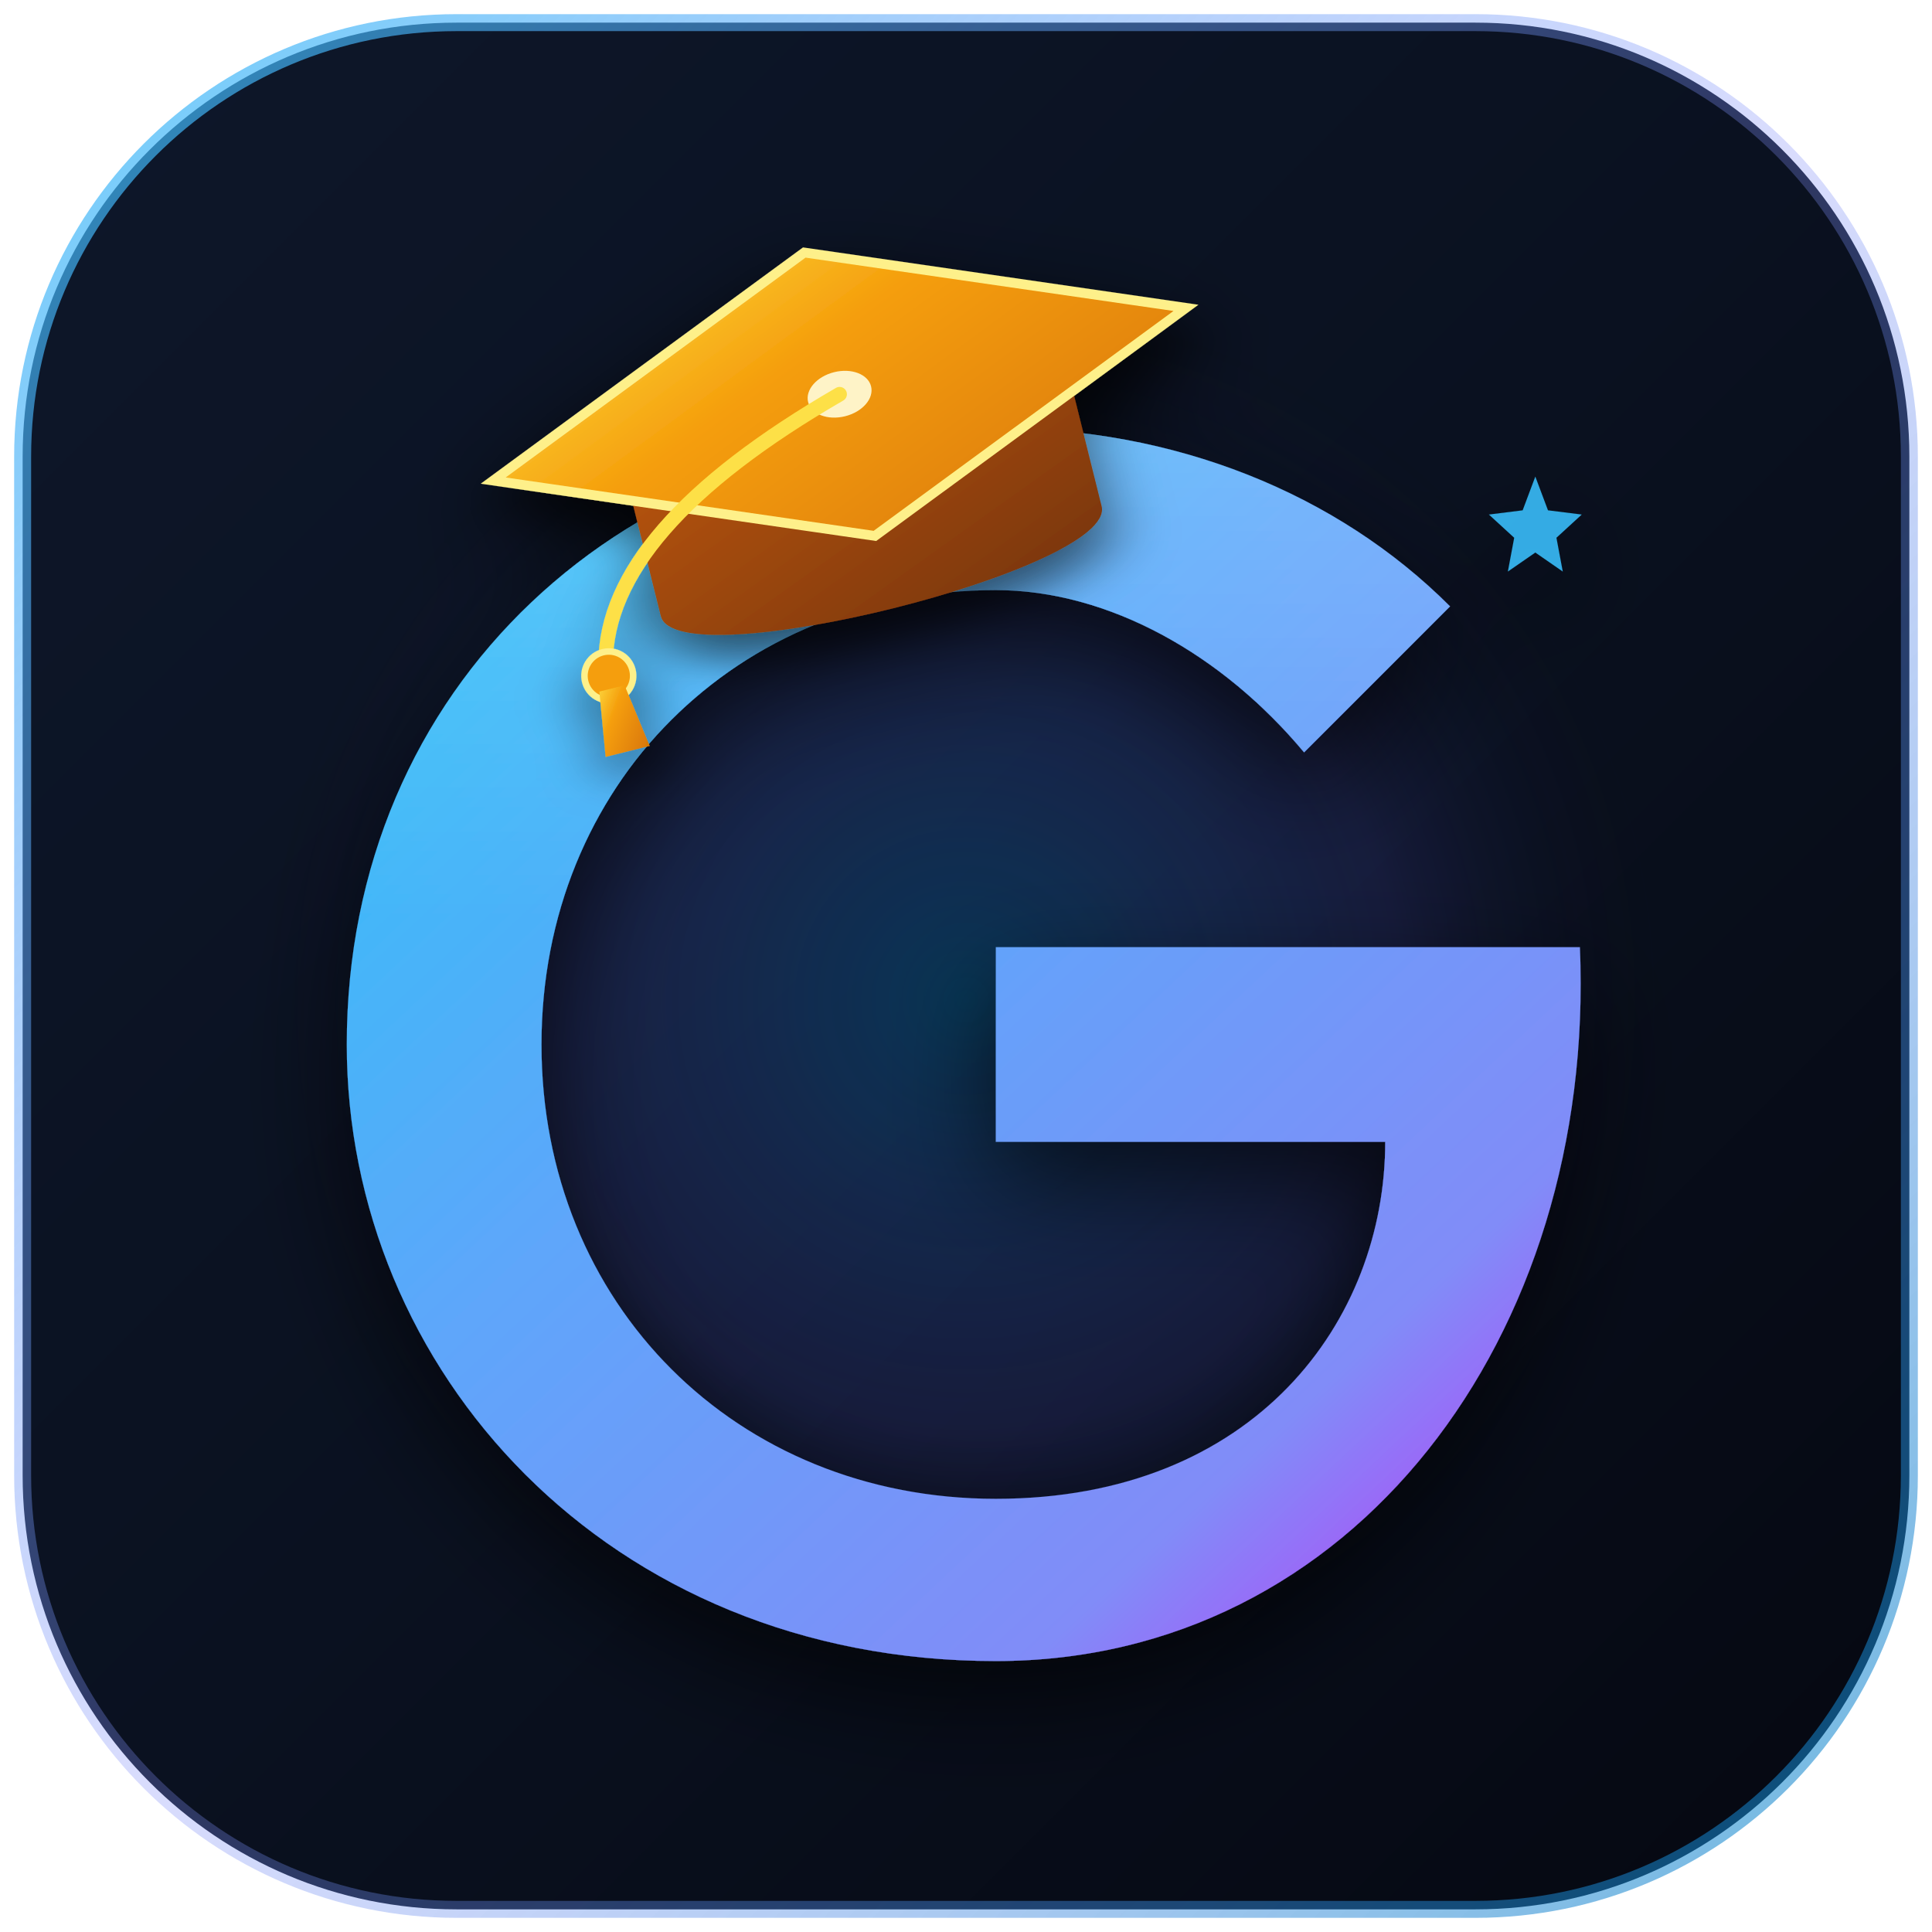
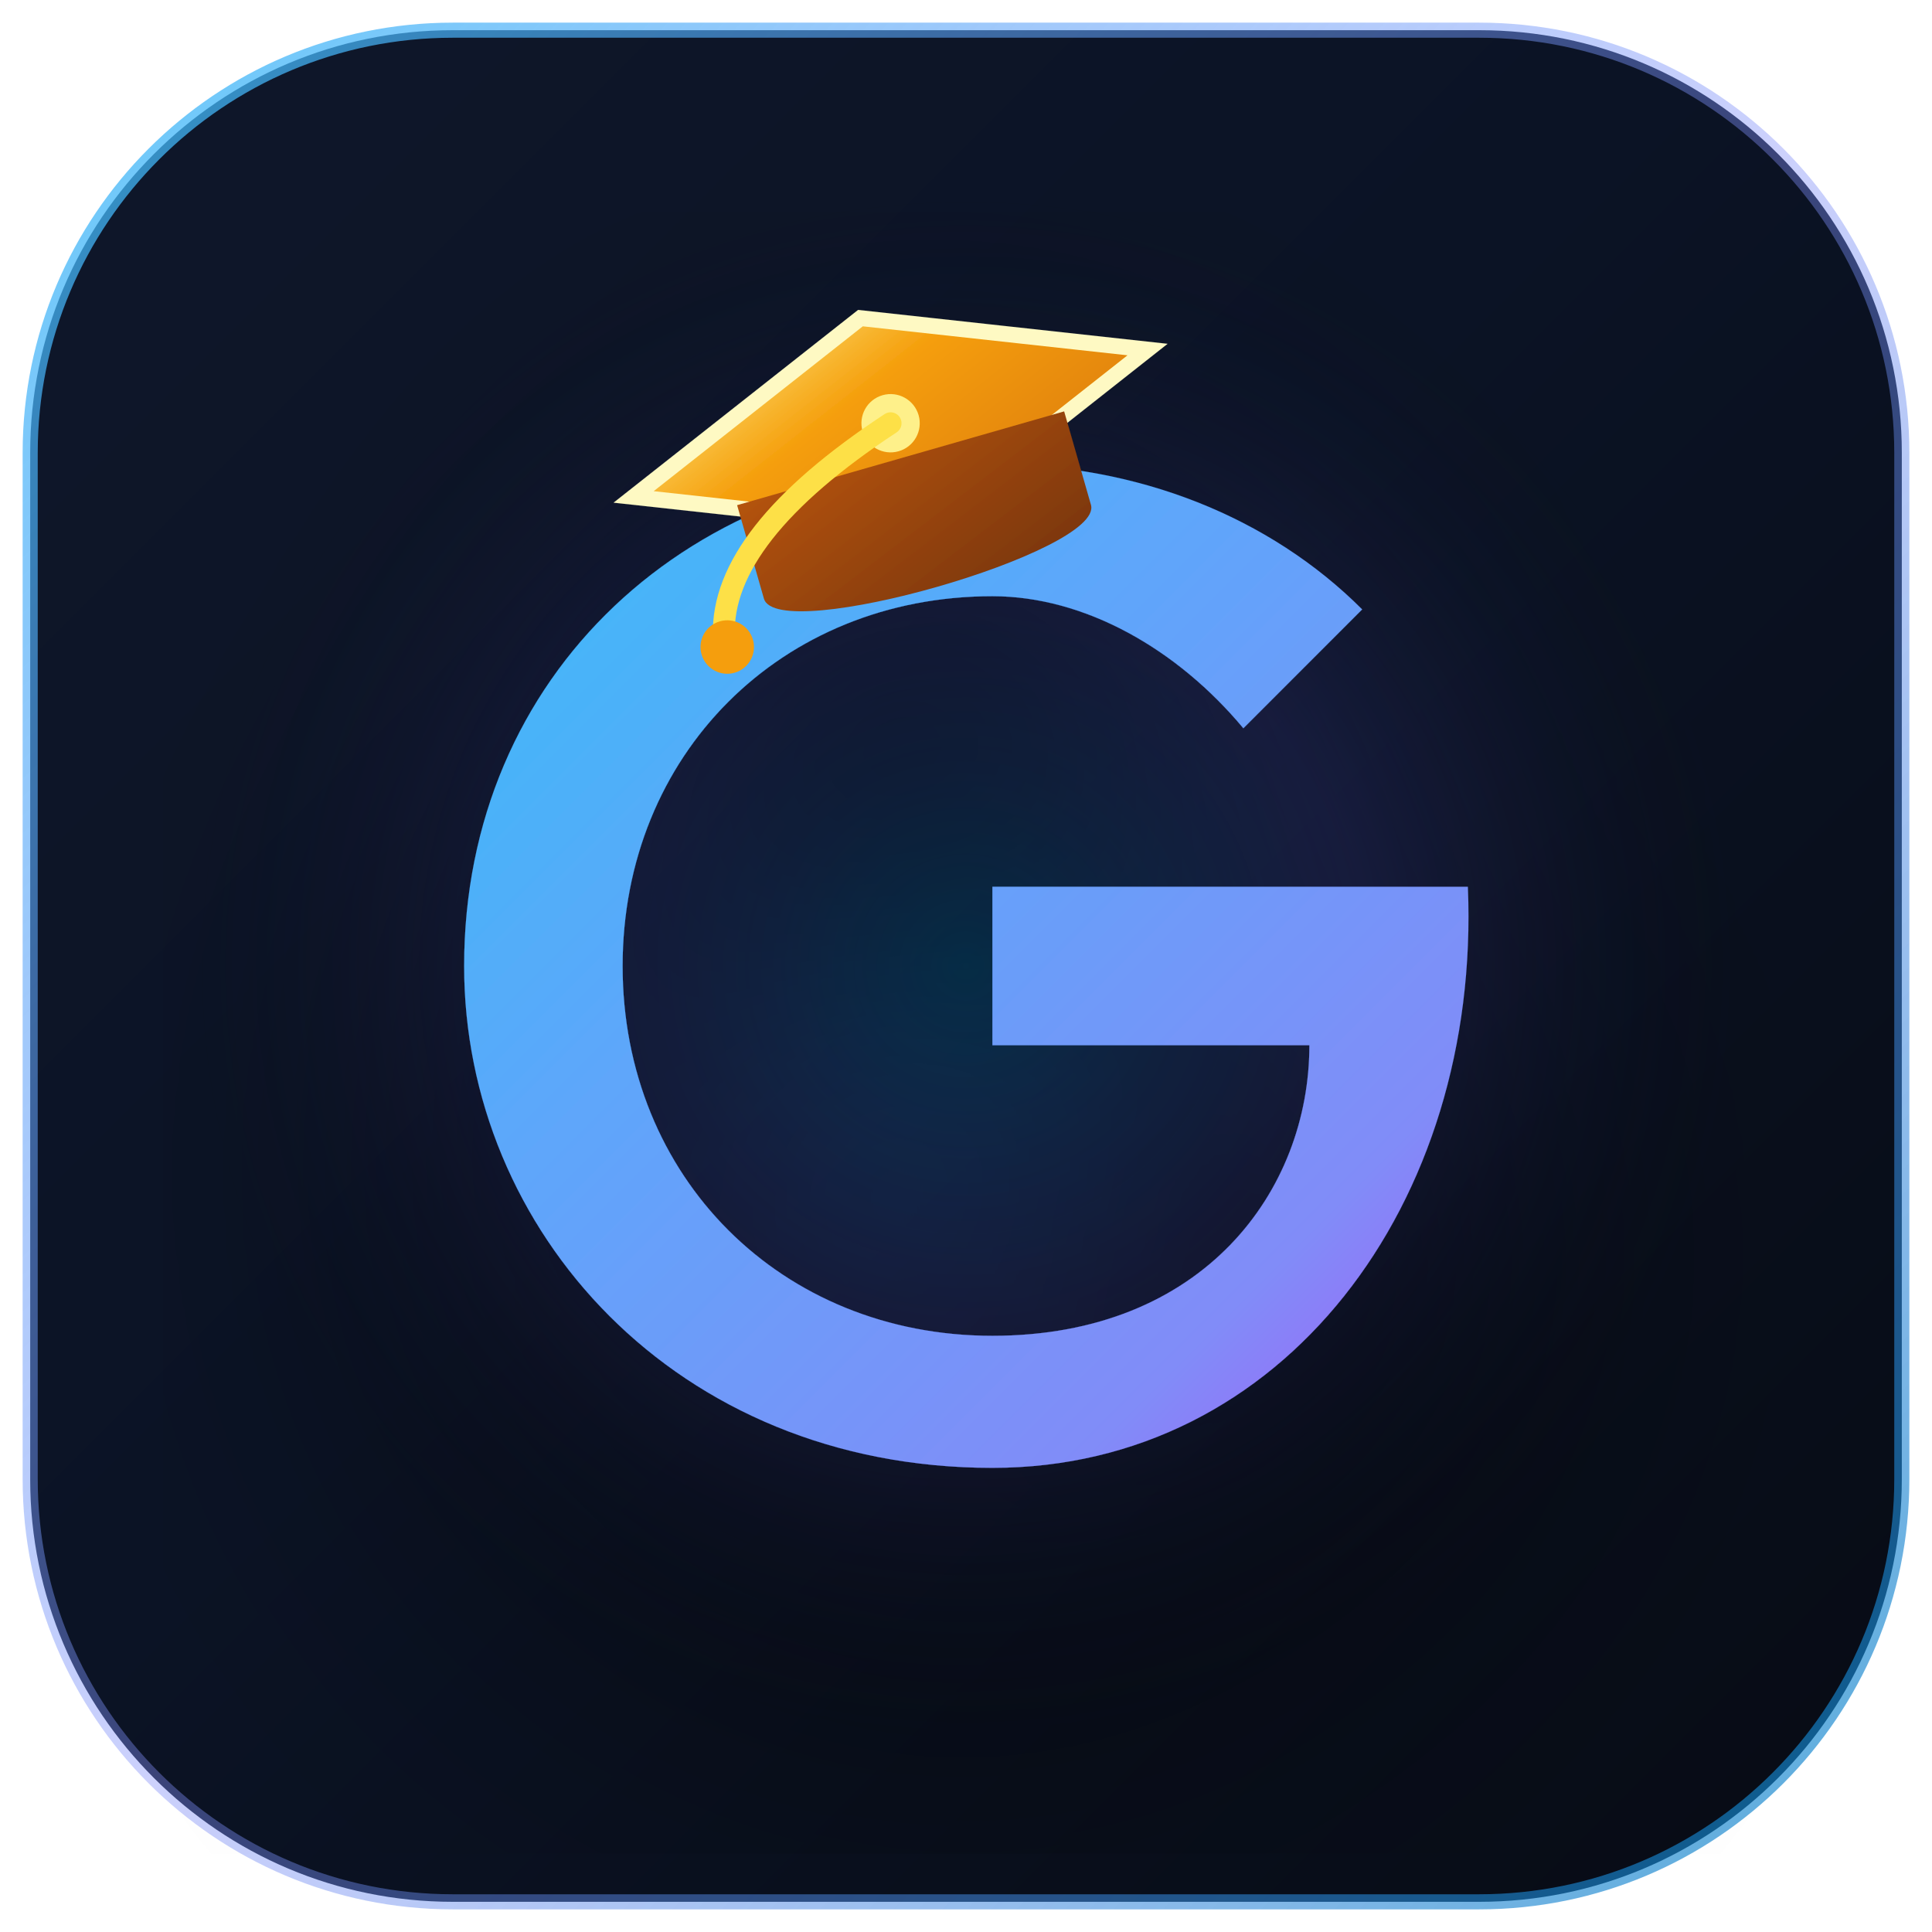
<svg xmlns="http://www.w3.org/2000/svg" viewBox="0 0 512 512" width="512" height="512">
  <defs>
-     <linearGradient id="bgGrad" x1="0%" y1="0%" x2="100%" y2="100%">
-       <stop offset="0%" stop-color="#0e172a" />
-       <stop offset="50%" stop-color="#0a1120" />
-       <stop offset="100%" stop-color="#050811" />
+     <linearGradient id="sqBg" x1="0%" y1="0%" x2="100%" y2="100%">
+       <stop offset="0%" stop-color="#0f172a" />
+       <stop offset="45%" stop-color="#0b1325" />
+       <stop offset="100%" stop-color="#070b14" />
    </linearGradient>
-     <linearGradient id="borderGrad" x1="0%" y1="0%" x2="100%" y2="100%">
-       <stop offset="0%" stop-color="#38bdf8" stop-opacity="0.75" />
-       <stop offset="50%" stop-color="#818cf8" stop-opacity="0.3" />
-       <stop offset="100%" stop-color="#0284c7" stop-opacity="0.6" />
+     <linearGradient id="sqBorder" x1="0%" y1="0%" x2="100%" y2="100%">
+       <stop offset="0%" stop-color="#38bdf8" stop-opacity="0.8" />
+       <stop offset="50%" stop-color="#818cf8" stop-opacity="0.4" />
+       <stop offset="100%" stop-color="#0284c7" stop-opacity="0.7" />
    </linearGradient>
-     <radialGradient id="ambientGlow" cx="50%" cy="50%" r="50%">
-       <stop offset="0%" stop-color="#0284c7" stop-opacity="0.32" />
-       <stop offset="60%" stop-color="#6366f1" stop-opacity="0.14" />
-       <stop offset="100%" stop-color="#000000" stop-opacity="0" />
+     <radialGradient id="sqGlow" cx="50%" cy="50%" r="50%">
+       <stop offset="0%" stop-color="#0284c7" stop-opacity="0.4" />
+       <stop offset="50%" stop-color="#6366f1" stop-opacity="0.2" />
+       <stop offset="100%" stop-color="#070b14" stop-opacity="0" />
    </radialGradient>
-     <linearGradient id="gGrad" x1="15%" y1="10%" x2="90%" y2="90%">
+     <linearGradient id="sqGrad" x1="0%" y1="0%" x2="100%" y2="100%">
      <stop offset="0%" stop-color="#38bdf8" />
      <stop offset="40%" stop-color="#60a5fa" />
-       <stop offset="85%" stop-color="#818cf8" />
+       <stop offset="80%" stop-color="#818cf8" />
      <stop offset="100%" stop-color="#a855f7" />
    </linearGradient>
-     <linearGradient id="gHighlight" x1="0%" y1="0%" x2="0%" y2="100%">
-       <stop offset="0%" stop-color="#ffffff" stop-opacity="0.4" />
-       <stop offset="40%" stop-color="#ffffff" stop-opacity="0" />
-     </linearGradient>
-     <linearGradient id="capGold" x1="0%" y1="0%" x2="100%" y2="100%">
-       <stop offset="0%" stop-color="#fde047" />
+     <linearGradient id="sqCapGold" x1="0%" y1="0%" x2="100%" y2="100%">
+       <stop offset="0%" stop-color="#fef08a" />
      <stop offset="40%" stop-color="#f59e0b" />
      <stop offset="100%" stop-color="#d97706" />
    </linearGradient>
-     <linearGradient id="capUnder" x1="0%" y1="0%" x2="100%" y2="100%">
+     <linearGradient id="sqCapUnder" x1="0%" y1="0%" x2="100%" y2="100%">
      <stop offset="0%" stop-color="#b45309" />
      <stop offset="100%" stop-color="#78350f" />
    </linearGradient>
-     <filter id="dropShadow" x="-20%" y="-20%" width="140%" height="140%">
-       <feDropShadow dx="0" dy="12" stdDeviation="16" flood-color="#000000" flood-opacity="0.65" />
-     </filter>
-     <filter id="capShadow" x="-25%" y="-25%" width="150%" height="150%">
-       <feDropShadow dx="0" dy="8" stdDeviation="8" flood-color="#000000" flood-opacity="0.55" />
+     <filter id="sqDrop" x="-30%" y="-30%" width="160%" height="160%">
+       <feDropShadow dx="0" dy="16" stdDeviation="22" flood-color="#000000" flood-opacity="0.9" />
    </filter>
  </defs>
-   <rect x="6" y="6" width="500" height="500" rx="115" ry="115" fill="url(#bgGrad)" stroke="url(#borderGrad)" stroke-width="4.5" />
-   <circle cx="256" cy="265" r="190" fill="url(#ambientGlow)" />
-   <g transform="translate(36, 36) scale(0.86)" filter="url(#dropShadow)">
-     <path d="       M 265 140        C 185 140, 125 200, 125 280        C 125 360, 185 420, 265 420        C 345 420, 385 365, 385 310        L 265 310        L 265 250        L 445 250        C 450 370, 375 470, 265 470        C 145 470, 65 380, 65 280        C 65 170, 150 90, 265 90        C 320 90, 370 110, 405 145        L 360 190        C 335 160, 300 140, 265 140        Z     " fill="url(#gGrad)" />
-     <path d="       M 265 140        C 185 140, 125 200, 125 280        C 125 360, 185 420, 265 420        C 345 420, 385 365, 385 310        L 265 310        L 265 250        L 445 250        C 450 370, 375 470, 265 470        C 145 470, 65 380, 65 280        C 65 170, 150 90, 265 90        C 320 90, 370 110, 405 145        L 360 190        C 335 160, 300 140, 265 140        Z     " fill="url(#gHighlight)" opacity="0.45" />
-     <g transform="translate(75, 48) rotate(-14)" filter="url(#capShadow)">
-       <path d="M 60 78 L 60 118 C 60 138, 200 138, 200 118 L 200 78 Z" fill="url(#capUnder)" />
-       <polygon points="130,20 240,65 130,110 20,65" fill="url(#capGold)" stroke="#fef08a" stroke-width="3" />
-       <ellipse cx="130" cy="65" rx="10" ry="7" fill="#fef3c7" />
-       <path d="M 130 65 Q 50 88 40 128" stroke="#fde047" stroke-width="4.5" fill="none" stroke-linecap="round" />
-       <circle cx="40" cy="132" r="7.5" fill="#f59e0b" stroke="#fef08a" stroke-width="2" />
-       <polygon points="36,136 44,136 47,156 33,156" fill="url(#capGold)" />
-     </g>
-     <g transform="translate(415, 105) scale(0.65)" opacity="0.9">
-       <path d="M 25 0 L 31 16 L 47 18 L 35 29 L 38 45 L 25 36 L 12 45 L 15 29 L 3 18 L 19 16 Z" fill="#38bdf8" />
+   <rect x="8" y="8" width="496" height="496" rx="112" ry="112" fill="url(#sqBg)" stroke="url(#sqBorder)" stroke-width="4" />
+   <circle cx="256" cy="256" r="210" fill="url(#sqGlow)" />
+   <g transform="translate(256, 256) scale(3.5) translate(-50, -56)" filter="url(#sqDrop)">
+     <path d="M 52 28 C 36 28 24 40 24 56 C 24 72 36 84 52 84 C 68 84 76 73 76 62 L 52 62 L 52 50 L 88 50 C 89 74 74 94 52 94 C 28 94 12 76 12 56 C 12 34 29 18 52 18 C 63 18 73 22 80 29 L 71 38 C 66 32 59 28 52 28 Z" fill="url(#sqGrad)" />
+     <g transform="translate(18, 10) rotate(-16) scale(0.92)">
+       <polygon points="26,4 48,13 26,22 4,13" fill="url(#sqCapGold)" stroke="#fef9c3" stroke-width="1.3" />
+       <path d="M 12 16 L 12 24 C 12 28 40 28 40 24 L 40 16 Z" fill="url(#sqCapUnder)" />
+       <circle cx="26" cy="13" r="2.4" fill="#fef08a" />
+       <path d="M 26 13 Q 10 18 8 26" stroke="#fde047" stroke-width="1.8" fill="none" stroke-linecap="round" />
+       <circle cx="8" cy="27" r="2.2" fill="#f59e0b" />
    </g>
  </g>
</svg>
